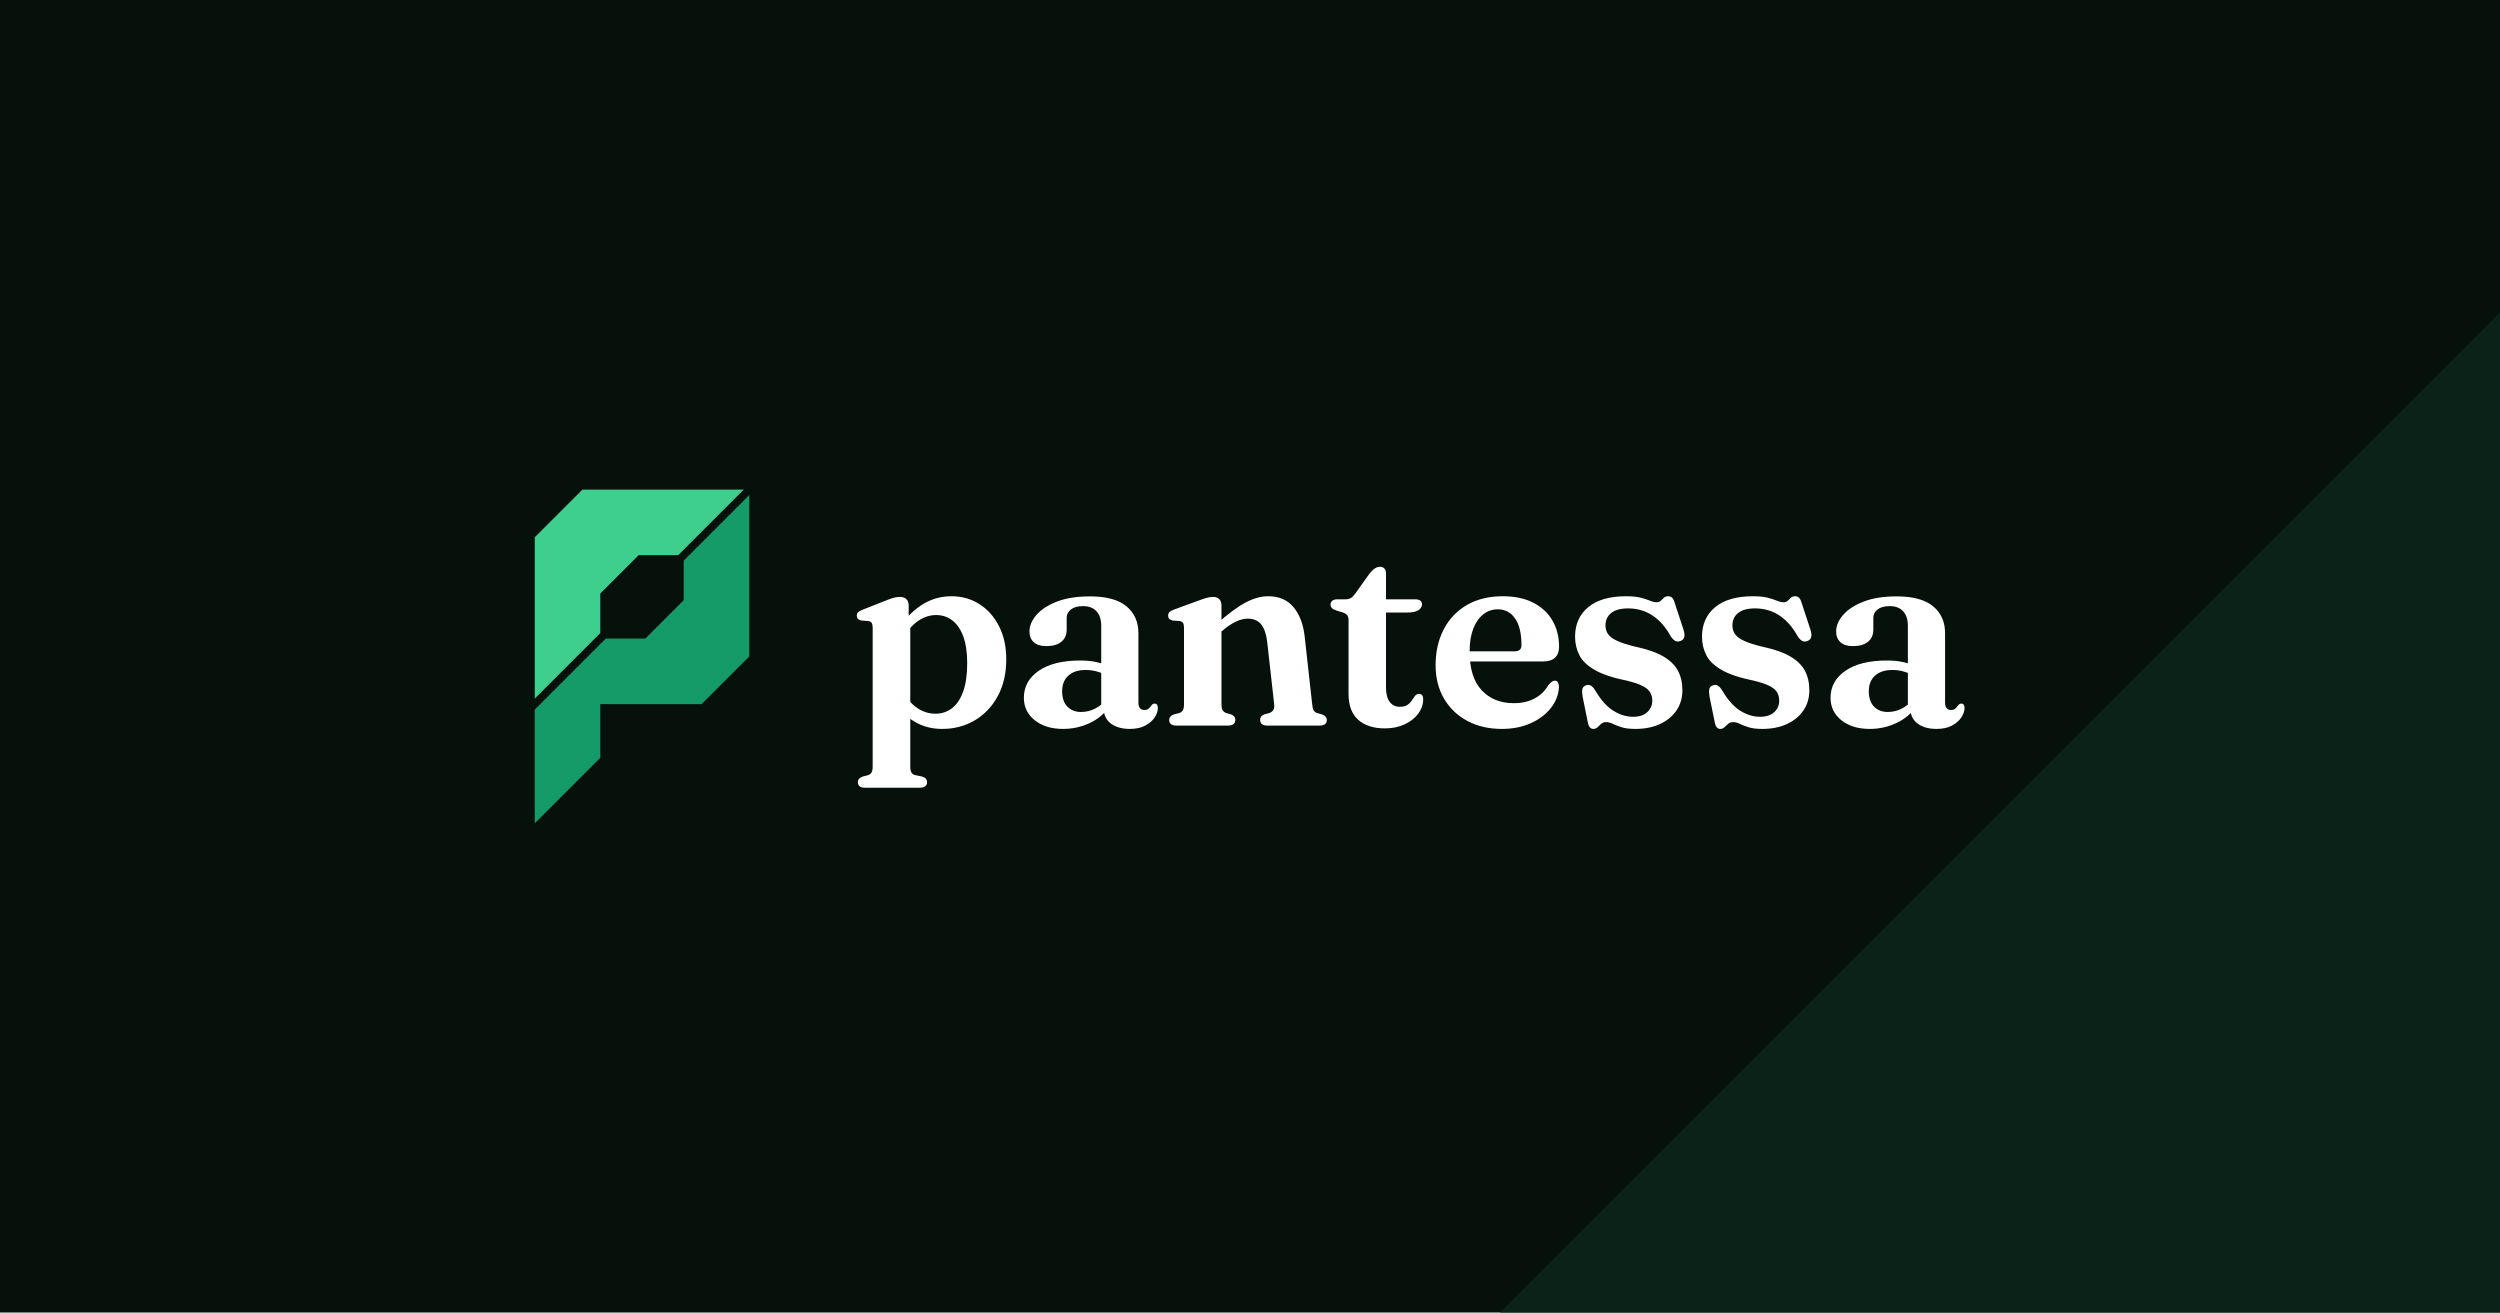
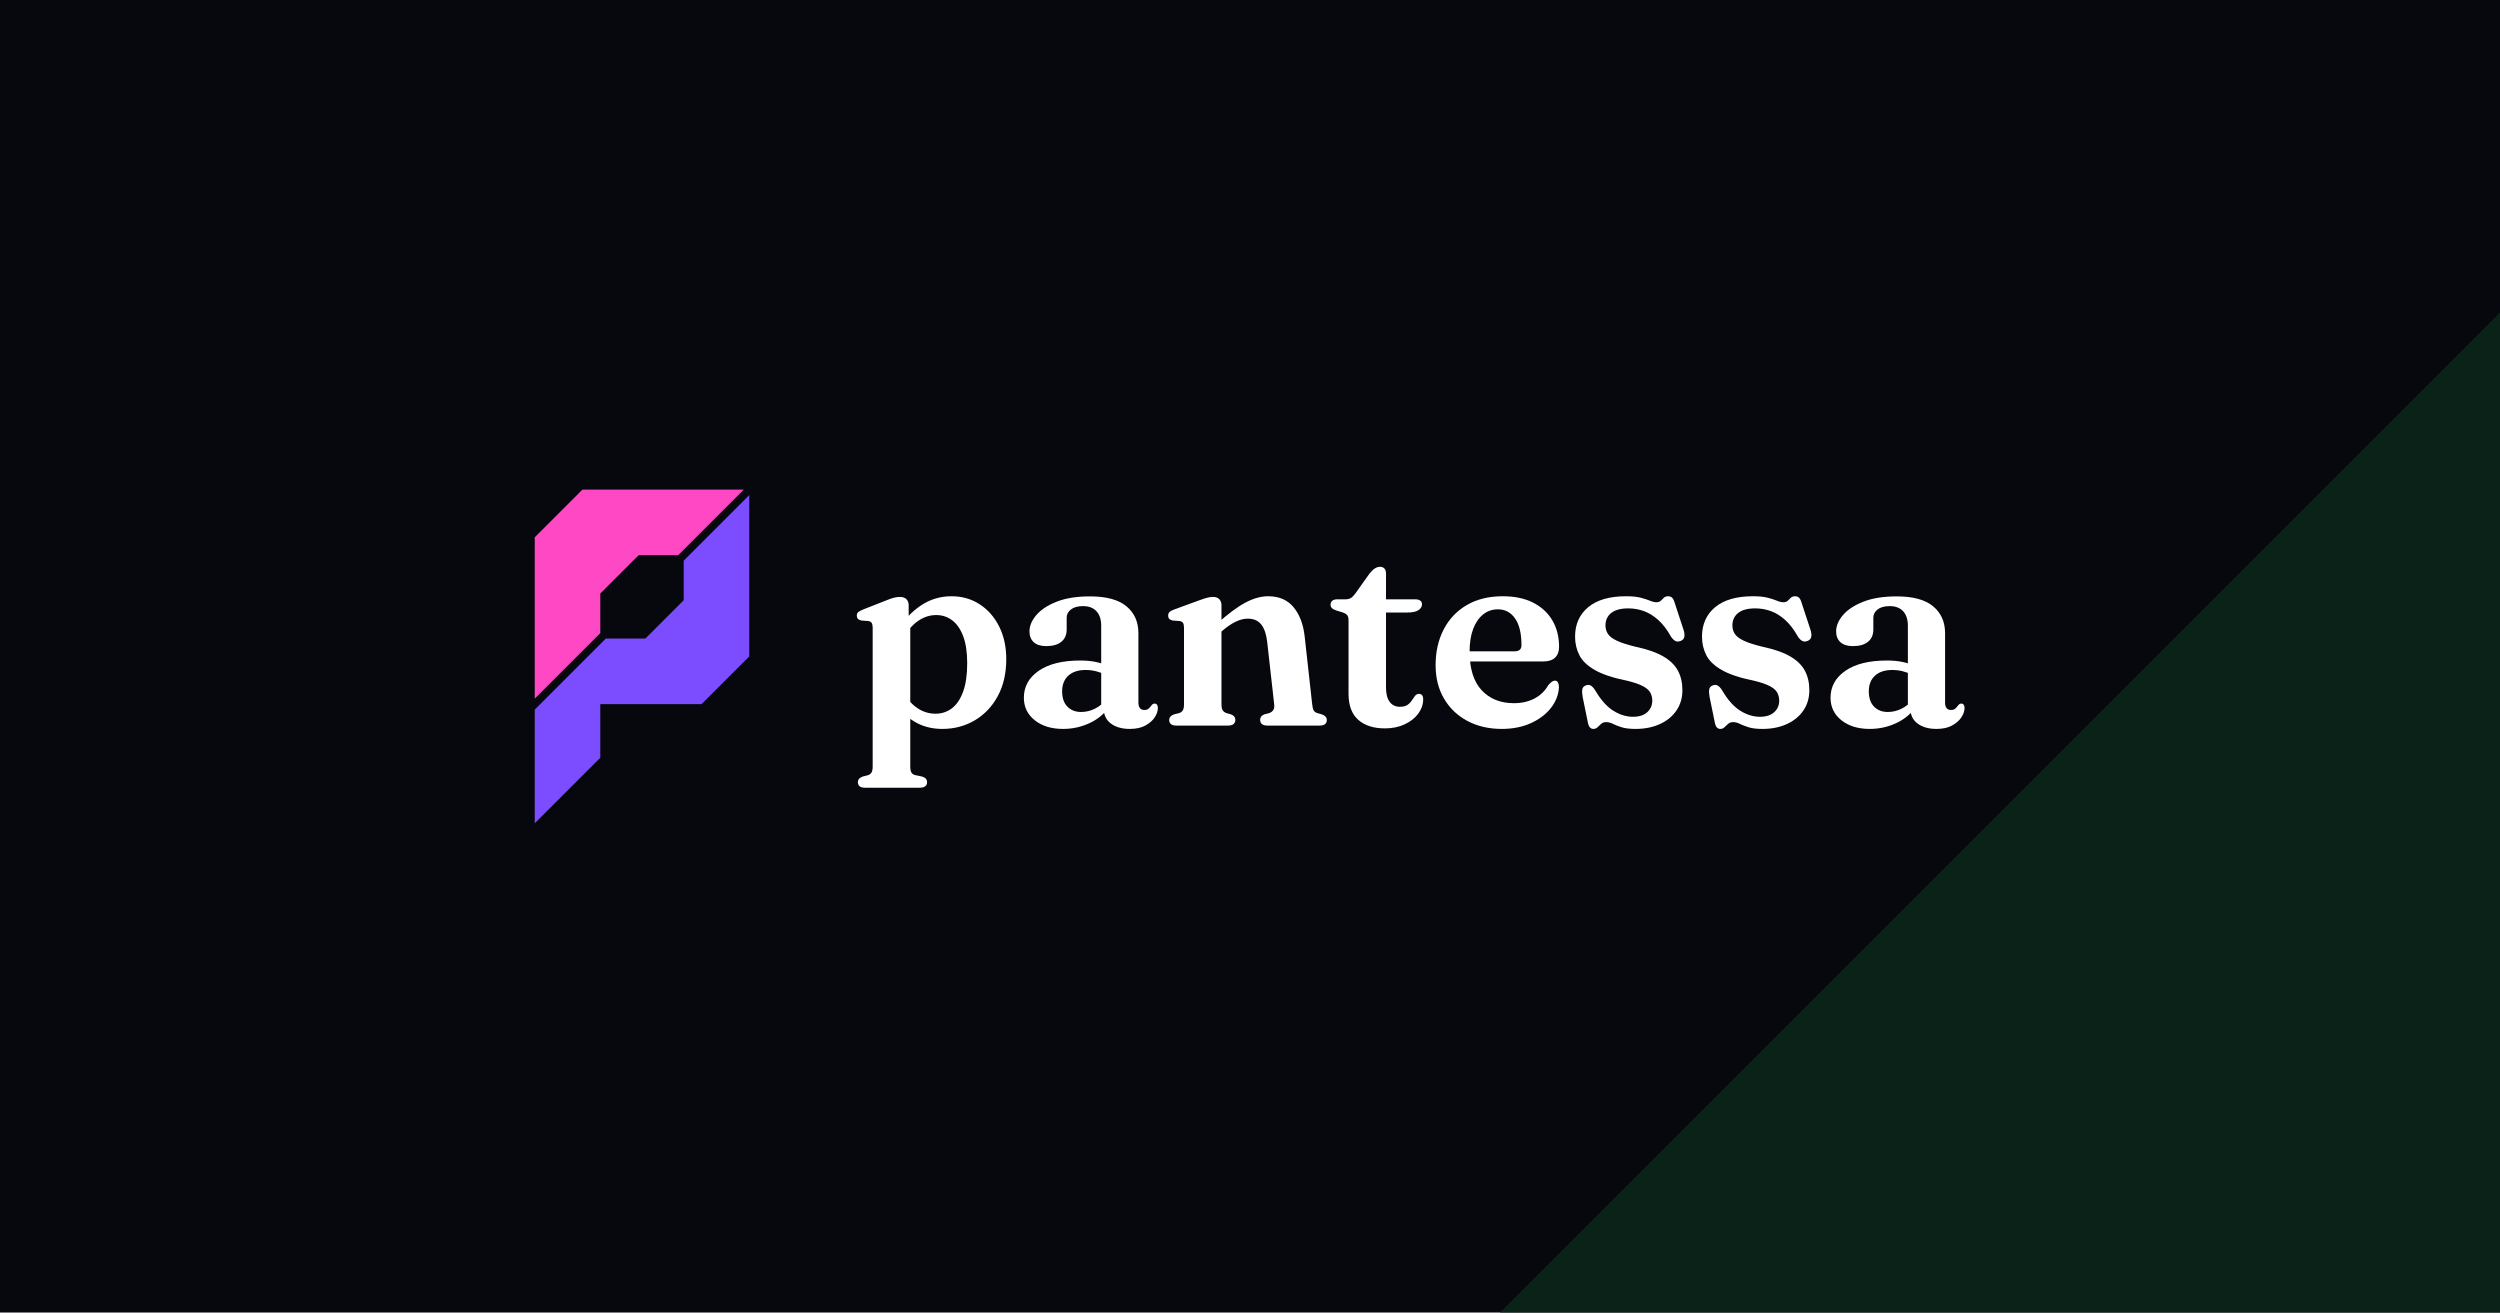
<svg xmlns="http://www.w3.org/2000/svg" viewBox="0 0 1200 630">
-   <rect width="1200" height="630" fill="#06110B" />
+   <rect width="1200" height="630" fill="#07080D" />
  <path d="M 1350 0 L 1200 0 L 1200 630 L 720 630 Z" fill="#0B2218" />
  <g transform="translate(216.64 223.57) scale(1.43)">
-     <path d="M 44 8 L 98.16 8 L 76.16 30 L 62.88 30 L 50 42.88 L 50 56.16 L 28 78.16 L 28 24 Z" fill="#3ECF8E" />
-     <path d="M 100 9.84 L 100 64 L 84 80 L 50 80 L 50 98 L 28 120 L 28 81.84 L 51.84 58 L 65.12 58 L 78 45.12 L 78 31.84 Z" fill="#159B68" />
+     <path d="M 44 8 L 98.16 8 L 76.16 30 L 62.88 30 L 50 42.88 L 50 56.16 L 28 78.16 L 28 24 Z" fill="#FF48C4" />
+     <path d="M 100 9.84 L 100 64 L 84 80 L 50 80 L 50 98 L 28 120 L 28 81.84 L 51.84 58 L 65.12 58 L 78 45.12 L 78 31.84 Z" fill="#7B4DFF" />
  </g>
  <g transform="translate(407.49 348.28)">
    <g transform="scale(0.064)" fill="#FFFFFF">
      <path d="M448 -902V-790L460 -766V306Q460 337 468.5 351.5Q477 366 495 371L548 382Q568 388 577.0 398.5Q586 409 586 425Q586 444 572.5 455.0Q559 466 530 466H121Q93 466 80.0 455.0Q67 444 67 425Q67 410 76.0 399.5Q85 389 104 382L143 372Q161 366 169.5 351.5Q178 337 178 306V-734Q178 -759 170.5 -770.0Q163 -781 146 -784L93 -788Q75 -792 67.0 -801.0Q59 -810 59 -824Q59 -841 68.5 -850.0Q78 -859 105 -870L280 -939Q316 -954 339.5 -959.5Q363 -965 381 -965Q415 -965 431.5 -947.5Q448 -930 448 -902ZM402 -651 358 -708Q437 -832 540.0 -901.0Q643 -970 769 -970Q887 -970 980.0 -910.0Q1073 -850 1126.5 -743.5Q1180 -637 1180 -498Q1180 -339 1116.5 -221.5Q1053 -104 944.0 -39.5Q835 25 700 25Q581 25 489.0 -31.0Q397 -87 337 -193L406 -251Q455 -169 516.5 -129.0Q578 -89 649 -89Q718 -89 771.5 -129.0Q825 -169 856.0 -253.5Q887 -338 887 -468Q887 -590 857.0 -670.0Q827 -750 774.5 -789.5Q722 -829 655 -829Q583 -829 519.5 -785.5Q456 -742 402 -651Z" />
      <path d="M1911.0 -127V-148L1892.0 -152V-749Q1892.0 -819 1856.5 -857.5Q1821.0 -896 1756.0 -896Q1697.0 -896 1665.0 -871.0Q1633.0 -846 1633.0 -809V-721Q1633.0 -661 1593.0 -628.5Q1553.0 -596 1480.0 -596Q1418.0 -596 1386.0 -625.5Q1354.0 -655 1354.0 -706Q1354.0 -769 1406.0 -829.5Q1458.0 -890 1559.0 -929.5Q1660.0 -969 1808.0 -969Q1992.0 -969 2081.5 -894.5Q2171.0 -820 2171.0 -693V-173Q2171.0 -145 2182.5 -131.0Q2194.0 -117 2215.0 -117Q2237.0 -117 2248.0 -127.5Q2259.0 -138 2267.0 -149Q2272.0 -156 2278.0 -160.5Q2284.0 -165 2293.0 -165Q2305.0 -165 2311.0 -156.0Q2317.0 -147 2317.0 -132Q2317.0 -98 2293.5 -62.0Q2270.0 -26 2223.5 -0.5Q2177.0 25 2107.0 25Q2018.0 25 1964.5 -15.5Q1911.0 -56 1911.0 -127ZM1312.0 -209Q1312.0 -334 1423.5 -411.0Q1535.0 -488 1735.0 -488Q1800.0 -488 1852.5 -477.0Q1905.0 -466 1943.0 -447L1921.0 -383Q1887.0 -399 1851.5 -408.0Q1816.0 -417 1775.0 -417Q1692.0 -417 1645.5 -374.5Q1599.0 -332 1599.0 -257Q1599.0 -182 1638.5 -142.0Q1678.0 -102 1741.0 -102Q1795.0 -102 1844.5 -126.5Q1894.0 -151 1928.0 -195L1950.0 -138Q1895.0 -60 1802.5 -17.5Q1710.0 25 1606.0 25Q1475.0 25 1393.5 -40.0Q1312.0 -105 1312.0 -209Z" />
      <path d="M2794.0 -902V-160Q2794.0 -129 2803.0 -115.0Q2812.0 -101 2830.0 -94L2866.0 -84Q2898.0 -71 2898.0 -44Q2898.0 0 2842.0 0H2456.0Q2428.0 0 2415.0 -11.0Q2402.0 -22 2402.0 -41Q2402.0 -56 2410.5 -66.5Q2419.0 -77 2438.0 -84L2478.0 -94Q2496.0 -101 2504.5 -115.0Q2513.0 -129 2513.0 -160V-733Q2513.0 -759 2505.5 -770.0Q2498.0 -781 2481.0 -784L2428.0 -788Q2410.0 -792 2402.0 -801.0Q2394.0 -810 2394.0 -824Q2394.0 -841 2403.5 -851.0Q2413.0 -861 2440.0 -871L2626.0 -939Q2664.0 -953 2687.0 -959.0Q2710.0 -965 2731.0 -965Q2762.0 -965 2778.0 -947.5Q2794.0 -930 2794.0 -902ZM2764.0 -679 2718.0 -726 2757.0 -761Q2883.0 -874 2973.0 -922.0Q3063.0 -970 3144.0 -970Q3267.0 -970 3335.0 -887.5Q3403.0 -805 3418.0 -668L3474.0 -163Q3477.0 -130 3485.0 -115.0Q3493.0 -100 3512.0 -94L3547.0 -84Q3566.0 -77 3575.0 -66.5Q3584.0 -56 3584.0 -41Q3584.0 -22 3571.0 -11.0Q3558.0 0 3529.0 0H3139.0Q3084.0 0 3084.0 -44Q3084.0 -71 3115.0 -84L3153.0 -94Q3172.0 -101 3182.5 -116.0Q3193.0 -131 3189.0 -163L3137.0 -627Q3127.0 -714 3092.5 -758.0Q3058.0 -802 2991.0 -802Q2949.0 -802 2902.5 -780.0Q2856.0 -758 2804.0 -714Z" />
      <path d="M3702.0 -849 3656.0 -863Q3632.0 -871 3622.0 -881.5Q3612.0 -892 3612.0 -906Q3612.0 -926 3625.5 -936.5Q3639.0 -947 3662.0 -947H3723.0Q3747.0 -947 3763.0 -956.0Q3779.0 -965 3796.0 -988L3905.0 -1141Q3926.0 -1167 3945.0 -1179.0Q3964.0 -1191 3983.0 -1191Q4004.0 -1191 4016.0 -1178.0Q4028.0 -1165 4028.0 -1140V-285Q4028.0 -215 4055.5 -178.0Q4083.0 -141 4132.0 -141Q4169.0 -141 4189.5 -155.5Q4210.0 -170 4222.0 -189.0Q4234.0 -208 4245.5 -222.5Q4257.0 -237 4275.0 -238Q4290.0 -238 4298.5 -228.0Q4307.0 -218 4307.0 -195Q4306.0 -138 4269.5 -89.0Q4233.0 -40 4168.0 -9.5Q4103.0 21 4020.0 21Q3892.0 21 3819.5 -43.5Q3747.0 -108 3747.0 -238V-790Q3747.0 -816 3736.5 -828.5Q3726.0 -841 3702.0 -849ZM3917.0 -848V-947H4248.0Q4271.0 -947 4284.5 -937.5Q4298.0 -928 4298.0 -910Q4298.0 -884 4272.0 -866.0Q4246.0 -848 4188.0 -848Z" />
      <path d="M5326.0 -591Q5326.0 -538 5296.0 -509.5Q5266.0 -481 5208.0 -481H4584.0V-557H4993.0Q5044.0 -557 5044.0 -603Q5044.0 -735 4996.0 -803.5Q4948.0 -872 4867.0 -872Q4805.0 -872 4757.0 -834.0Q4709.0 -796 4682.0 -725.5Q4655.0 -655 4655.0 -555Q4655.0 -362 4745.5 -265.0Q4836.0 -168 4987.0 -168Q5075.0 -168 5141.5 -203.0Q5208.0 -238 5245.0 -303Q5263.0 -323 5273.5 -330.0Q5284.0 -337 5295.0 -337Q5311.0 -337 5318.0 -322.5Q5325.0 -308 5325.0 -288Q5321.0 -204 5265.0 -132.5Q5209.0 -61 5114.0 -18.0Q5019.0 25 4896.0 25Q4751.0 25 4639.0 -34.5Q4527.0 -94 4463.5 -201.5Q4400.0 -309 4400.0 -453Q4400.0 -604 4460.5 -721.0Q4521.0 -838 4634.0 -904.0Q4747.0 -970 4904.0 -970Q5038.0 -970 5132.5 -921.5Q5227.0 -873 5276.5 -787.5Q5326.0 -702 5326.0 -591Z" />
      <path d="M5881.0 -66Q5950.0 -66 5987.5 -100.5Q6025.0 -135 6025.0 -187Q6025.0 -220 6010.5 -247.0Q5996.0 -274 5954.5 -296.0Q5913.0 -318 5834.0 -337Q5680.0 -368 5595.5 -416.0Q5511.0 -464 5478.5 -527.5Q5446.0 -591 5446.0 -667Q5446.0 -806 5544.5 -888.0Q5643.0 -970 5829.0 -970Q5896.0 -970 5938.5 -959.0Q5981.0 -948 6008.0 -936.5Q6035.0 -925 6056.0 -925Q6078.0 -925 6089.5 -936.5Q6101.0 -948 6112.5 -959.0Q6124.0 -970 6145.0 -970Q6160.0 -970 6172.0 -960.5Q6184.0 -951 6192.0 -924L6258.0 -723Q6270.0 -688 6265.5 -666.0Q6261.0 -644 6238.0 -635Q6215.0 -626 6198.5 -634.5Q6182.0 -643 6166.0 -666Q6122.0 -745 6070.5 -791.5Q6019.0 -838 5962.5 -858.5Q5906.0 -879 5845.0 -879Q5760.0 -879 5717.0 -844.5Q5674.0 -810 5674.0 -751Q5674.0 -716 5692.0 -688.0Q5710.0 -660 5759.5 -636.5Q5809.0 -613 5901.0 -591Q6032.0 -563 6108.0 -518.5Q6184.0 -474 6217.5 -411.5Q6251.0 -349 6251.0 -265Q6251.0 -179 6206.5 -113.5Q6162.0 -48 6082.5 -11.5Q6003.0 25 5899.0 25Q5833.0 25 5793.5 12.0Q5754.0 -1 5728.5 -13.5Q5703.0 -26 5679.0 -26Q5657.0 -26 5642.5 -13.5Q5628.0 -1 5615.0 12.0Q5602.0 25 5583.0 25Q5568.0 25 5557.5 14.0Q5547.0 3 5542.0 -23L5503.0 -214Q5496.0 -254 5500.5 -273.5Q5505.0 -293 5526.0 -301Q5548.0 -310 5565.0 -299.5Q5582.0 -289 5599.0 -261Q5661.0 -156 5733.5 -111.0Q5806.0 -66 5881.0 -66Z" />
      <path d="M6833.0 -66Q6902.0 -66 6939.5 -100.5Q6977.0 -135 6977.0 -187Q6977.0 -220 6962.5 -247.0Q6948.0 -274 6906.5 -296.0Q6865.0 -318 6786.0 -337Q6632.0 -368 6547.5 -416.0Q6463.0 -464 6430.5 -527.5Q6398.0 -591 6398.0 -667Q6398.0 -806 6496.5 -888.0Q6595.0 -970 6781.0 -970Q6848.0 -970 6890.5 -959.0Q6933.0 -948 6960.0 -936.5Q6987.0 -925 7008.0 -925Q7030.0 -925 7041.5 -936.5Q7053.0 -948 7064.5 -959.0Q7076.0 -970 7097.0 -970Q7112.0 -970 7124.0 -960.5Q7136.0 -951 7144.0 -924L7210.0 -723Q7222.0 -688 7217.5 -666.0Q7213.0 -644 7190.0 -635Q7167.0 -626 7150.5 -634.5Q7134.0 -643 7118.0 -666Q7074.0 -745 7022.5 -791.5Q6971.0 -838 6914.5 -858.5Q6858.0 -879 6797.0 -879Q6712.0 -879 6669.0 -844.5Q6626.0 -810 6626.0 -751Q6626.0 -716 6644.0 -688.0Q6662.0 -660 6711.5 -636.5Q6761.0 -613 6853.0 -591Q6984.0 -563 7060.0 -518.5Q7136.0 -474 7169.5 -411.5Q7203.0 -349 7203.0 -265Q7203.0 -179 7158.5 -113.5Q7114.0 -48 7034.5 -11.5Q6955.0 25 6851.0 25Q6785.0 25 6745.5 12.0Q6706.0 -1 6680.5 -13.5Q6655.0 -26 6631.0 -26Q6609.0 -26 6594.5 -13.5Q6580.0 -1 6567.0 12.0Q6554.0 25 6535.0 25Q6520.0 25 6509.5 14.0Q6499.0 3 6494.0 -23L6455.0 -214Q6448.0 -254 6452.5 -273.5Q6457.0 -293 6478.0 -301Q6500.0 -310 6517.0 -299.5Q6534.0 -289 6551.0 -261Q6613.0 -156 6685.5 -111.0Q6758.0 -66 6833.0 -66Z" />
      <path d="M7961.0 -127V-148L7942.0 -152V-749Q7942.0 -819 7906.5 -857.5Q7871.0 -896 7806.0 -896Q7747.0 -896 7715.0 -871.0Q7683.0 -846 7683.0 -809V-721Q7683.0 -661 7643.0 -628.5Q7603.0 -596 7530.0 -596Q7468.0 -596 7436.0 -625.5Q7404.0 -655 7404.0 -706Q7404.0 -769 7456.0 -829.5Q7508.0 -890 7609.0 -929.5Q7710.0 -969 7858.0 -969Q8042.0 -969 8131.5 -894.5Q8221.0 -820 8221.0 -693V-173Q8221.0 -145 8232.5 -131.0Q8244.0 -117 8265.0 -117Q8287.0 -117 8298.0 -127.5Q8309.0 -138 8317.0 -149Q8322.0 -156 8328.0 -160.5Q8334.0 -165 8343.0 -165Q8355.0 -165 8361.0 -156.0Q8367.0 -147 8367.0 -132Q8367.0 -98 8343.5 -62.0Q8320.0 -26 8273.5 -0.5Q8227.0 25 8157.0 25Q8068.0 25 8014.5 -15.5Q7961.0 -56 7961.0 -127ZM7362.0 -209Q7362.0 -334 7473.5 -411.0Q7585.0 -488 7785.0 -488Q7850.0 -488 7902.5 -477.0Q7955.0 -466 7993.0 -447L7971.0 -383Q7937.0 -399 7901.5 -408.0Q7866.0 -417 7825.0 -417Q7742.0 -417 7695.5 -374.5Q7649.0 -332 7649.0 -257Q7649.0 -182 7688.5 -142.0Q7728.0 -102 7791.0 -102Q7845.0 -102 7894.5 -126.5Q7944.0 -151 7978.0 -195L8000.0 -138Q7945.0 -60 7852.5 -17.5Q7760.0 25 7656.0 25Q7525.0 25 7443.5 -40.0Q7362.0 -105 7362.0 -209Z" />
    </g>
  </g>
</svg>
